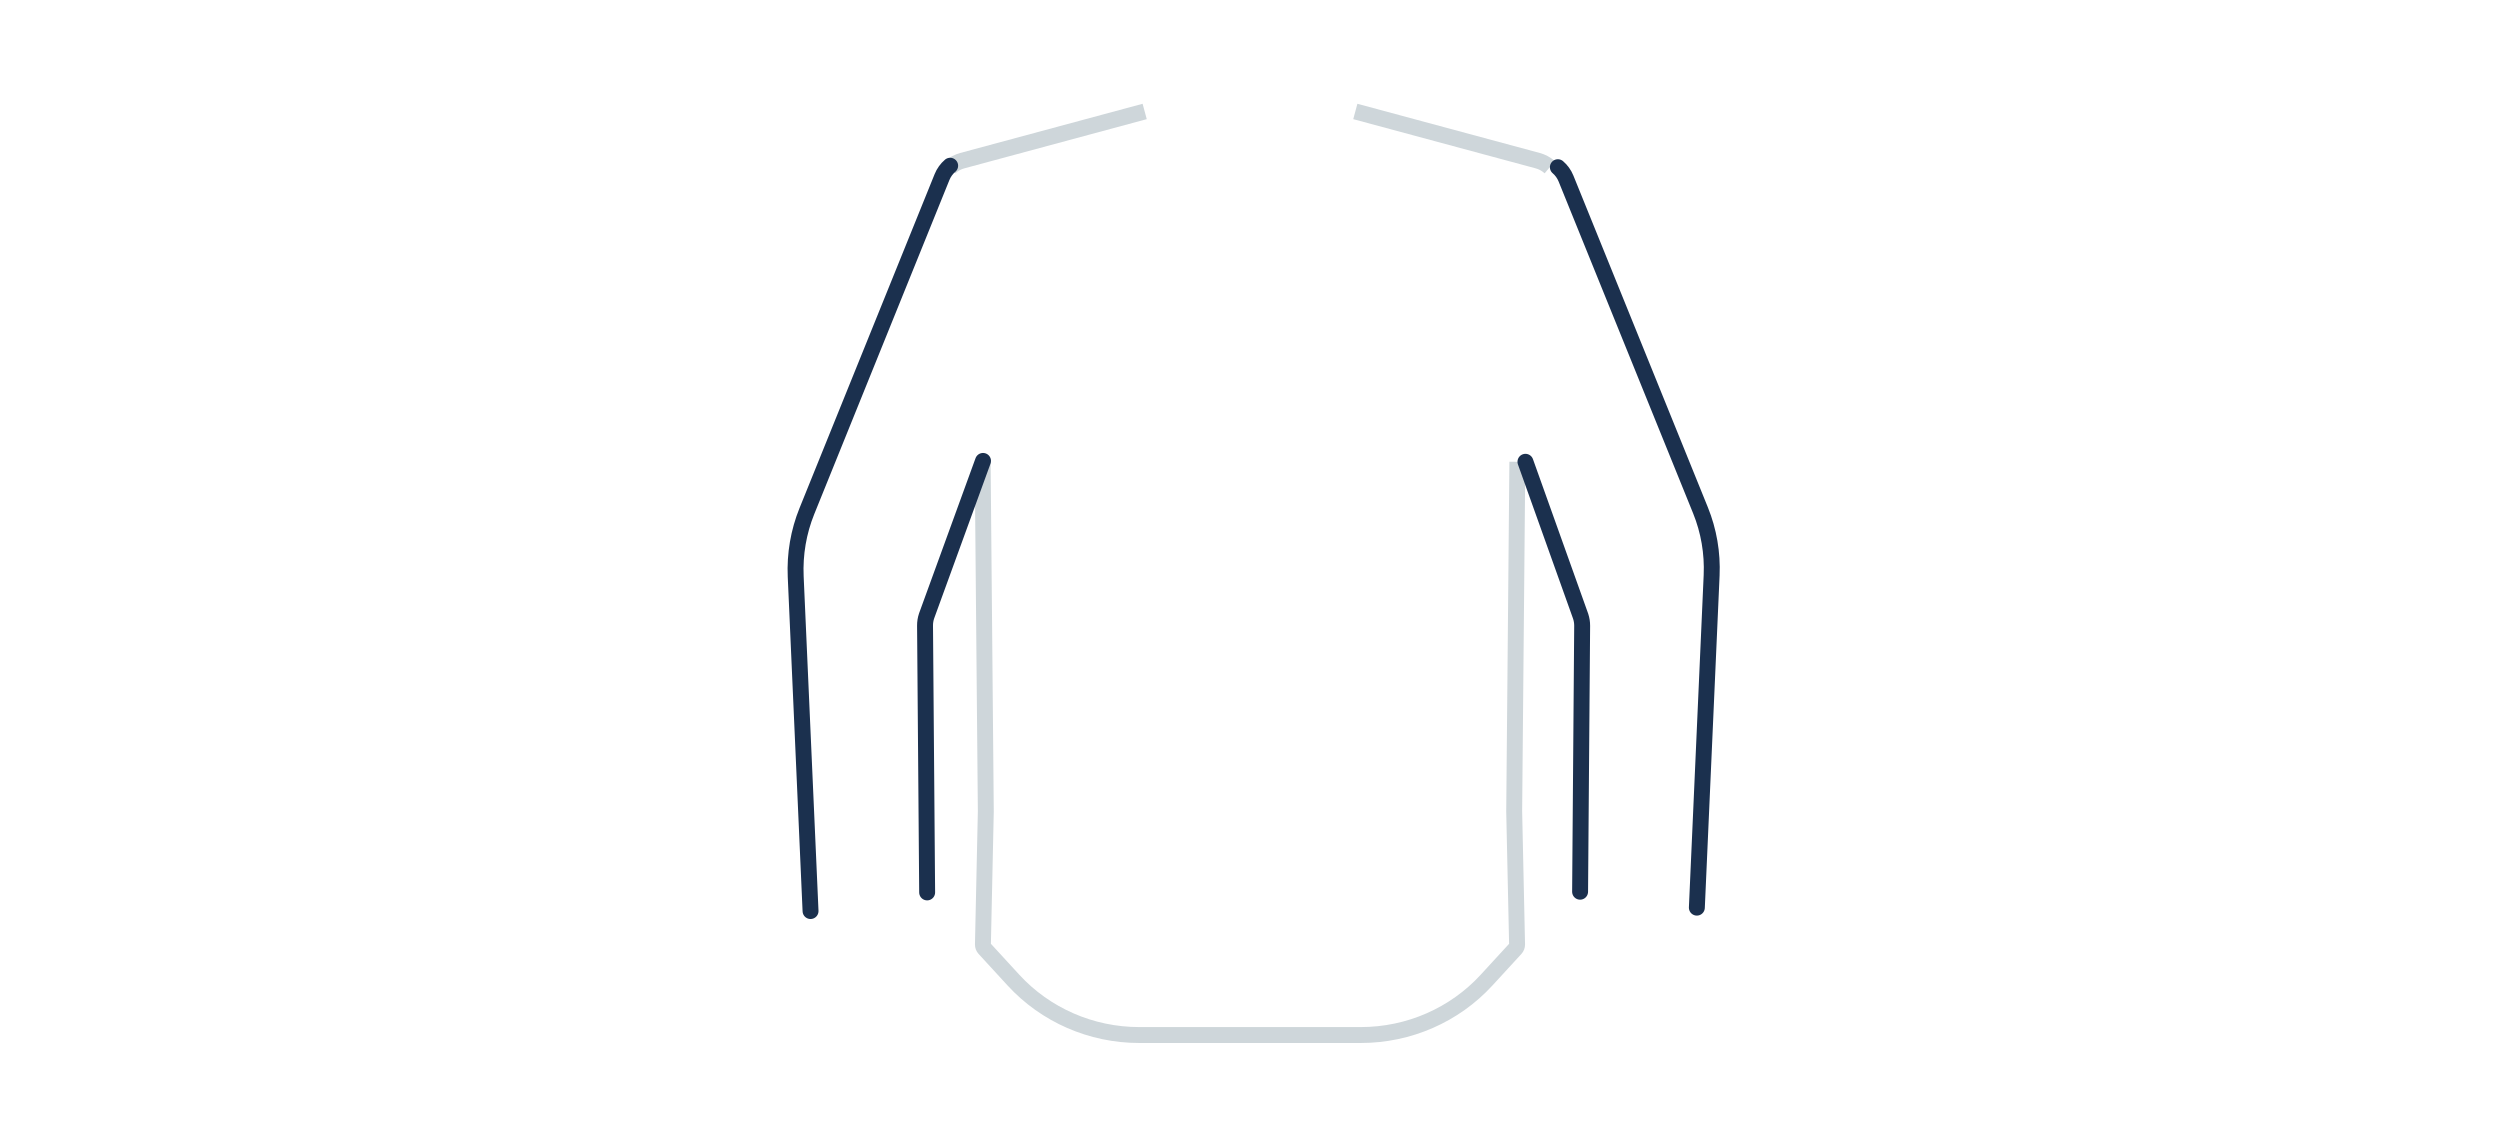
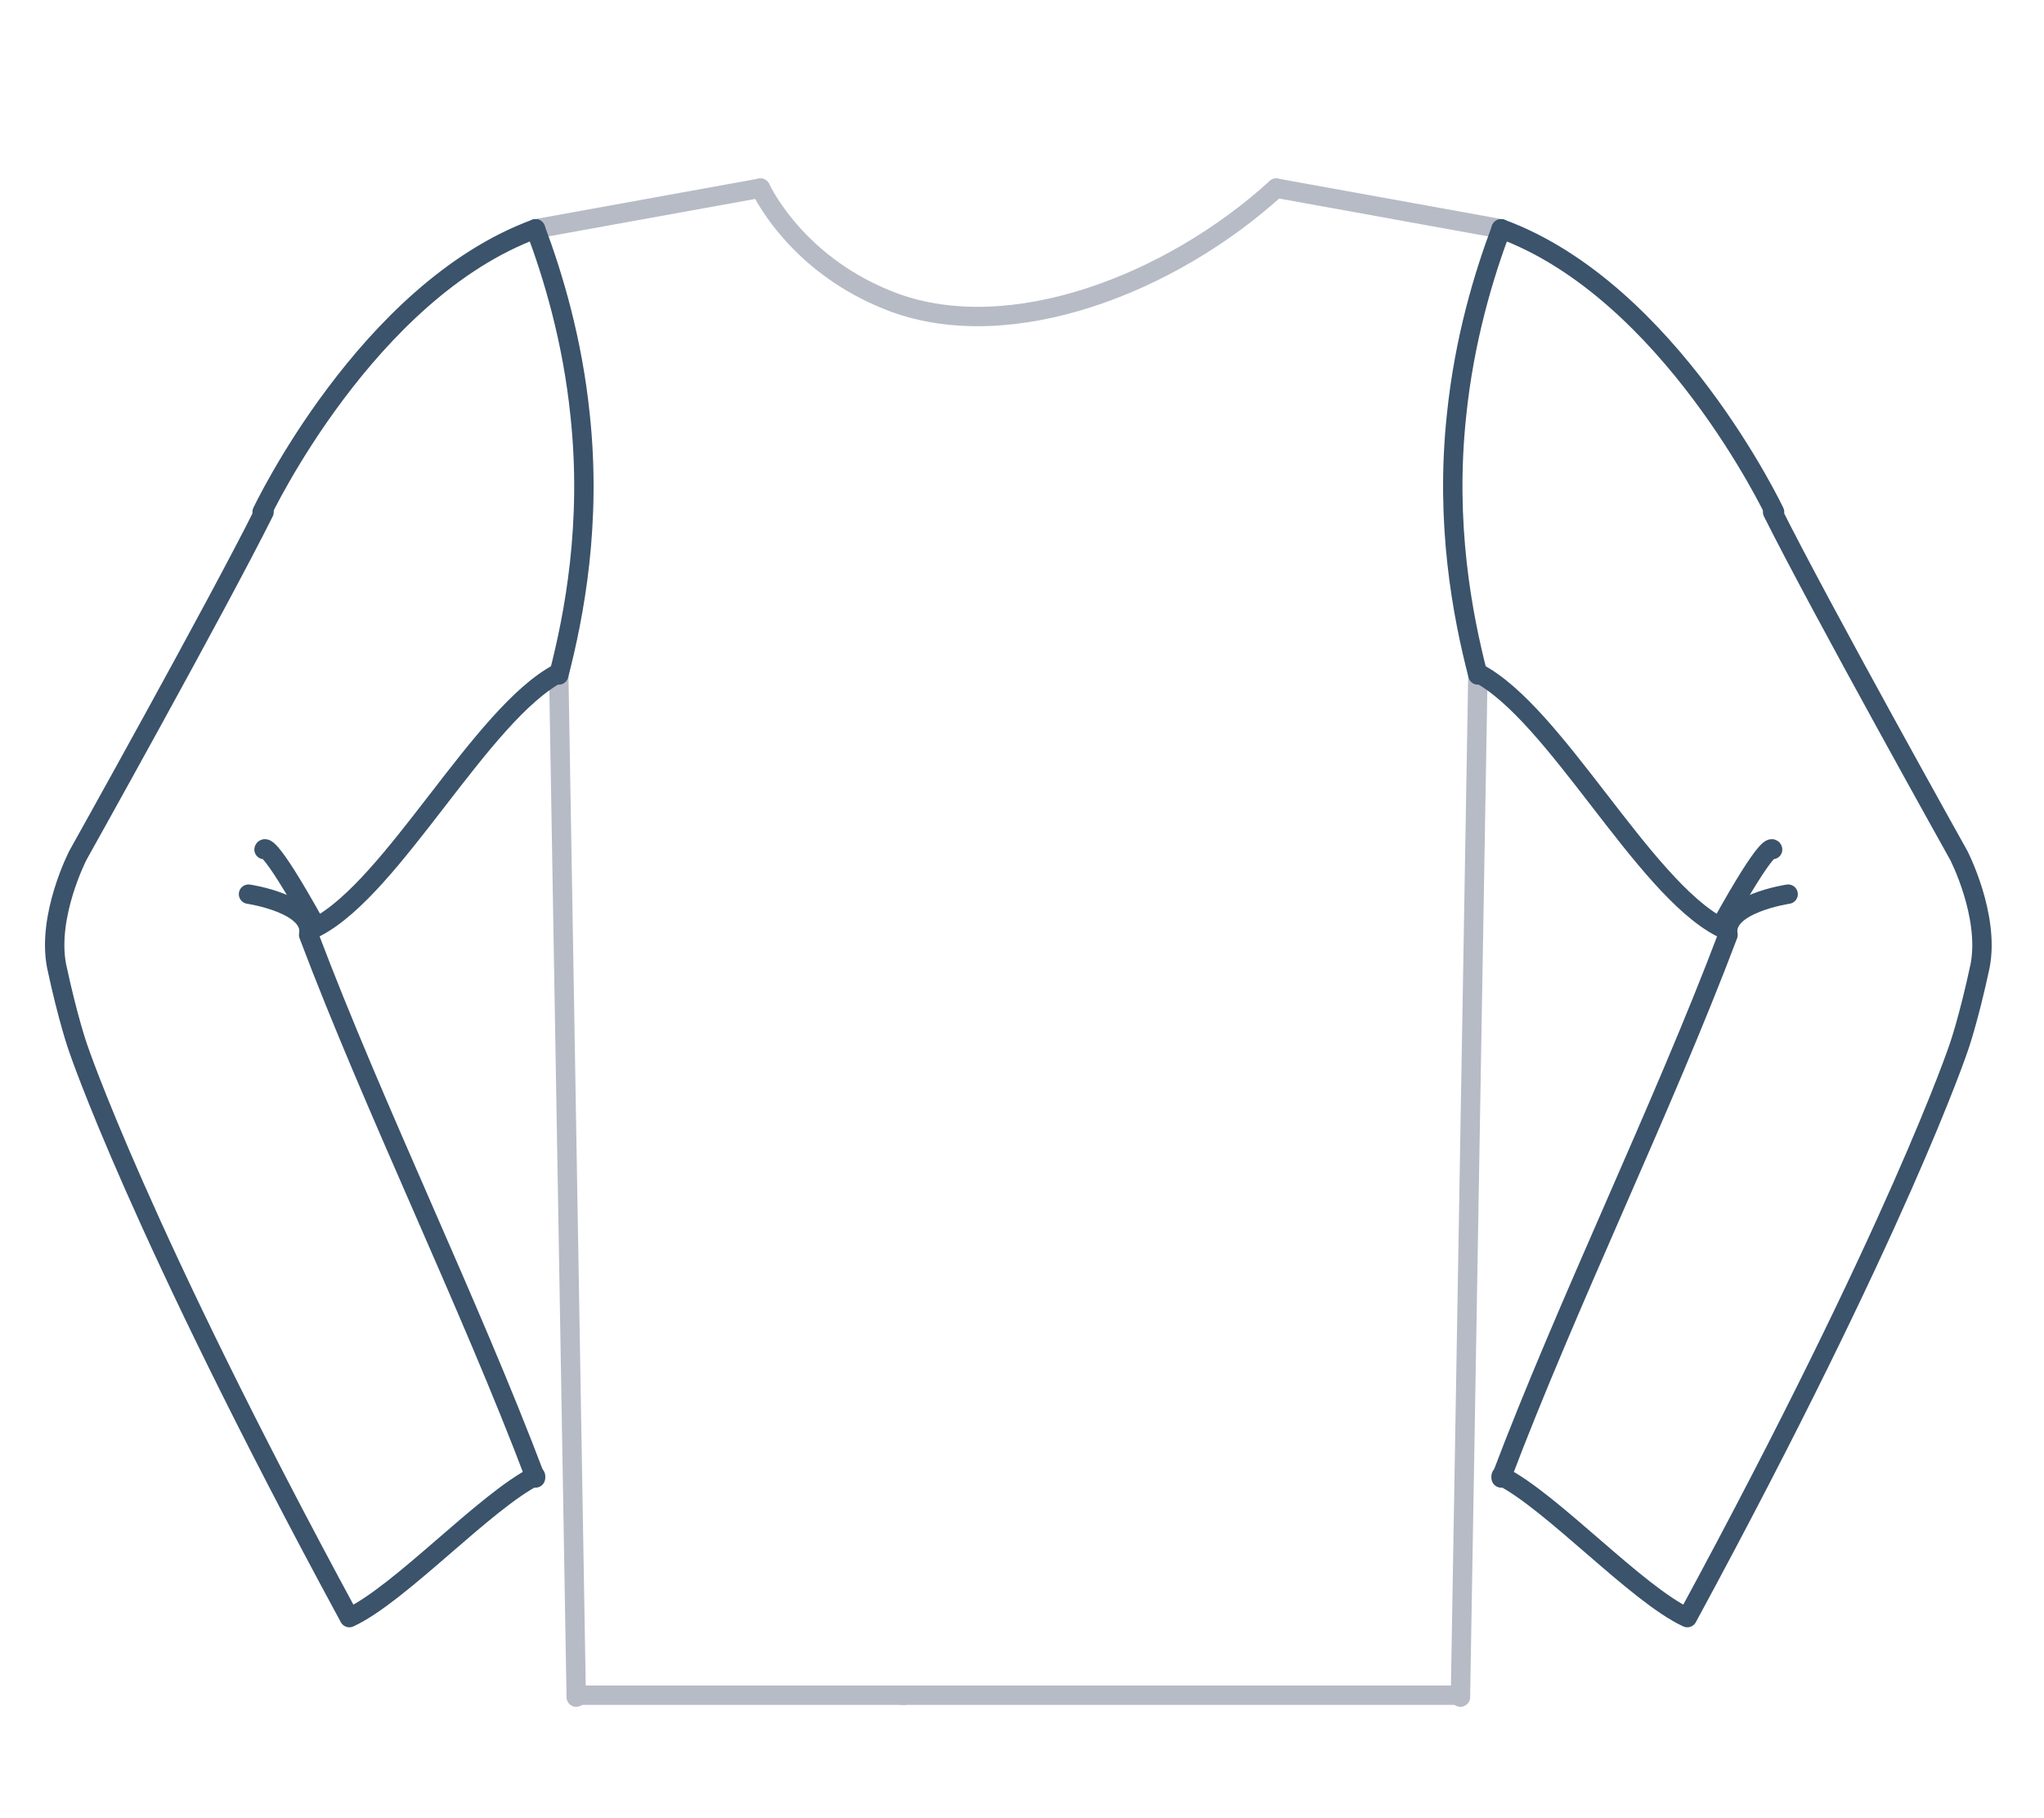
- <svg xmlns="http://www.w3.org/2000/svg" width="314px" height="144px" viewBox="0 0 314 144" version="1.1" style="background: #FFFFFF;">
-   <defs />
-   <g id="Sleve-long" stroke="none" stroke-width="1" fill="none" fill-rule="evenodd">
-     <g id="thumbnail/sleeve/long-sleeve" transform="translate(99, 14)">
-       <g id="thumbnail/sleeves/long-sleeve">
-         <path d="M95.649,7 L95.579,6.942 C95.168,6.588 94.677,6.324 94.136,6.179 L71.228,0" id="Stroke-7" stroke="#CED6DA" stroke-width="2" />
-         <path d="M44.772,0 L21.864,6.179 C21.323,6.324 20.832,6.588 20.421,6.942 L20.351,7" id="Stroke-11" stroke="#CED6DA" stroke-width="2" />
-         <path d="M24.421,44 L24.818,87.902 L24.455,104.627 C24.451,104.815 24.52,104.998 24.648,105.138 L28.291,109.105 C32.32,113.494 38.06,116 44.083,116 L57.991,116 L58.009,116 L71.917,116 C77.94,116 83.68,113.494 87.709,109.105 L91.352,105.138 C91.48,104.998 91.549,104.815 91.545,104.627 L91.182,87.902 L91.579,44" id="Stroke-9" stroke="#CED6DA" stroke-width="2" />
-         <path d="M92.596,44 L99.529,63.4 C99.658,63.789 99.722,64.198 99.719,64.609 L99.46,98" id="Stroke-3" stroke="#1B304E" stroke-width="2" stroke-linecap="round" stroke-linejoin="round" />
-         <path d="M96.667,7 C97.108,7.376 97.461,7.861 97.689,8.423 L114.582,50.097 C115.627,52.675 116.105,55.464 115.981,58.26 L114.125,100" id="Stroke-11" stroke="#1B304E" stroke-width="2" stroke-linecap="round" stroke-linejoin="round" />
-         <g id="Group" transform="translate(12.7193, 53.5) scale(-1, 1) translate(-12.7193, -53.5) translate(0, 6)" stroke="#1B304E" stroke-linecap="round" stroke-linejoin="round" stroke-width="2">
-           <path d="M0.971,37.891 L8.06,57.362 C8.191,57.752 8.257,58.162 8.254,58.575 L7.989,92.088" id="Stroke-3" />
-           <path d="M5.098,0.815 C5.541,1.193 5.896,1.682 6.125,2.247 L23.094,44.196 C24.144,46.791 24.624,49.599 24.499,52.413 L22.635,94.428" id="Stroke-11" />
-         </g>
-       </g>
-     </g>
-   </g>
+ <svg xmlns="http://www.w3.org/2000/svg" width="126" height="112" viewBox="0 0 126 112" fill="none">
+   <path d="M46.876 11.595C42.215 12.431 37.672 13.268 33.011 14.105" stroke="#B6BBC6" stroke-width="1.195" stroke-miterlimit="10" stroke-linecap="round" stroke-linejoin="round" />
+   <path d="M78.671 11.595C83.333 12.431 87.875 13.268 92.537 14.105" stroke="#B6BBC6" stroke-width="1.195" stroke-miterlimit="10" stroke-linecap="round" stroke-linejoin="round" />
+   <path d="M34.445 41.597C34.804 62.634 35.162 83.552 35.521 104.589" stroke="#B6BBC6" stroke-width="1.195" stroke-miterlimit="10" stroke-linecap="round" stroke-linejoin="round" />
+   <path d="M91.103 41.597C90.744 62.634 90.385 83.552 90.027 104.589" stroke="#B6BBC6" stroke-width="1.195" stroke-miterlimit="10" stroke-linecap="round" stroke-linejoin="round" />
+   <path d="M16.276 52.355C16.276 52.355 16.396 51.518 19.504 57.136C24.285 54.626 29.664 43.988 34.445 41.477" stroke="#3B536B" stroke-width="1.195" stroke-miterlimit="10" stroke-linecap="round" stroke-linejoin="round" />
+   <path d="M33.011 14.104C22.612 17.93 16.157 31.556 16.157 31.556" stroke="#3B536B" stroke-width="1.195" stroke-miterlimit="10" stroke-linecap="round" stroke-linejoin="round" />
+   <path d="M35.521 104.471C42.215 104.471 49.028 104.471 55.722 104.471" stroke="#B6BBC6" stroke-width="1.195" stroke-miterlimit="10" stroke-linecap="round" stroke-linejoin="round" />
+   <path d="M33.011 14.104C34.087 16.973 35.282 20.918 35.76 25.579C36.477 32.273 35.401 37.891 34.445 41.596" stroke="#3B536B" stroke-width="1.195" stroke-miterlimit="10" stroke-linecap="round" stroke-linejoin="round" />
+   <path d="M90.027 104.471C78.552 104.471 67.077 104.471 55.602 104.471" stroke="#B6BBC6" stroke-width="1.195" stroke-miterlimit="10" stroke-linecap="round" stroke-linejoin="round" />
+   <path d="M92.537 14.104C91.461 16.973 90.266 20.918 89.788 25.579C89.071 32.273 90.147 37.891 91.103 41.596" stroke="#3B536B" stroke-width="1.195" stroke-miterlimit="10" stroke-linecap="round" stroke-linejoin="round" />
+   <path d="M46.876 11.595C47.593 13.029 49.984 16.735 55.124 18.647C62.296 21.277 72.097 17.571 78.671 11.595" stroke="#B6BBC6" stroke-width="1.195" stroke-miterlimit="10" stroke-linecap="round" stroke-linejoin="round" />
+   <path d="M16.277 31.557C13.288 37.533 4.802 52.714 4.802 52.714C4.802 52.714 2.889 56.419 3.487 59.527C4.204 62.874 4.802 64.547 4.802 64.547C4.802 64.547 8.507 75.663 21.536 99.689C24.644 98.255 29.903 92.517 33.011 90.963" stroke="#3B536B" stroke-width="1.195" stroke-miterlimit="10" stroke-linecap="round" stroke-linejoin="round" />
+   <path d="M33.011 91.083C28.947 80.325 23.09 68.372 19.026 57.615C19.384 55.702 15.32 55.105 15.32 55.105" stroke="#3B536B" stroke-width="1.195" stroke-miterlimit="10" stroke-linecap="round" stroke-linejoin="round" />
+   <path d="M109.271 52.355C109.271 52.355 109.152 51.518 106.044 57.136C101.263 54.626 95.884 43.988 91.103 41.477" stroke="#3B536B" stroke-width="1.195" stroke-miterlimit="10" stroke-linecap="round" stroke-linejoin="round" />
+   <path d="M92.537 14.104C102.936 17.93 109.391 31.556 109.391 31.556" stroke="#3B536B" stroke-width="1.195" stroke-miterlimit="10" stroke-linecap="round" stroke-linejoin="round" />
+   <path d="M109.271 31.557C112.26 37.533 120.746 52.714 120.746 52.714C120.746 52.714 122.659 56.419 122.061 59.527C121.344 62.874 120.746 64.547 120.746 64.547C120.746 64.547 117.041 75.663 104.012 99.689C100.904 98.255 95.645 92.517 92.537 90.963" stroke="#3B536B" stroke-width="1.195" stroke-miterlimit="10" stroke-linecap="round" stroke-linejoin="round" />
+   <path d="M92.537 91.083C96.601 80.325 102.458 68.372 106.522 57.615C106.164 55.702 110.228 55.105 110.228 55.105" stroke="#3B536B" stroke-width="1.195" stroke-miterlimit="10" stroke-linecap="round" stroke-linejoin="round" />
</svg>
